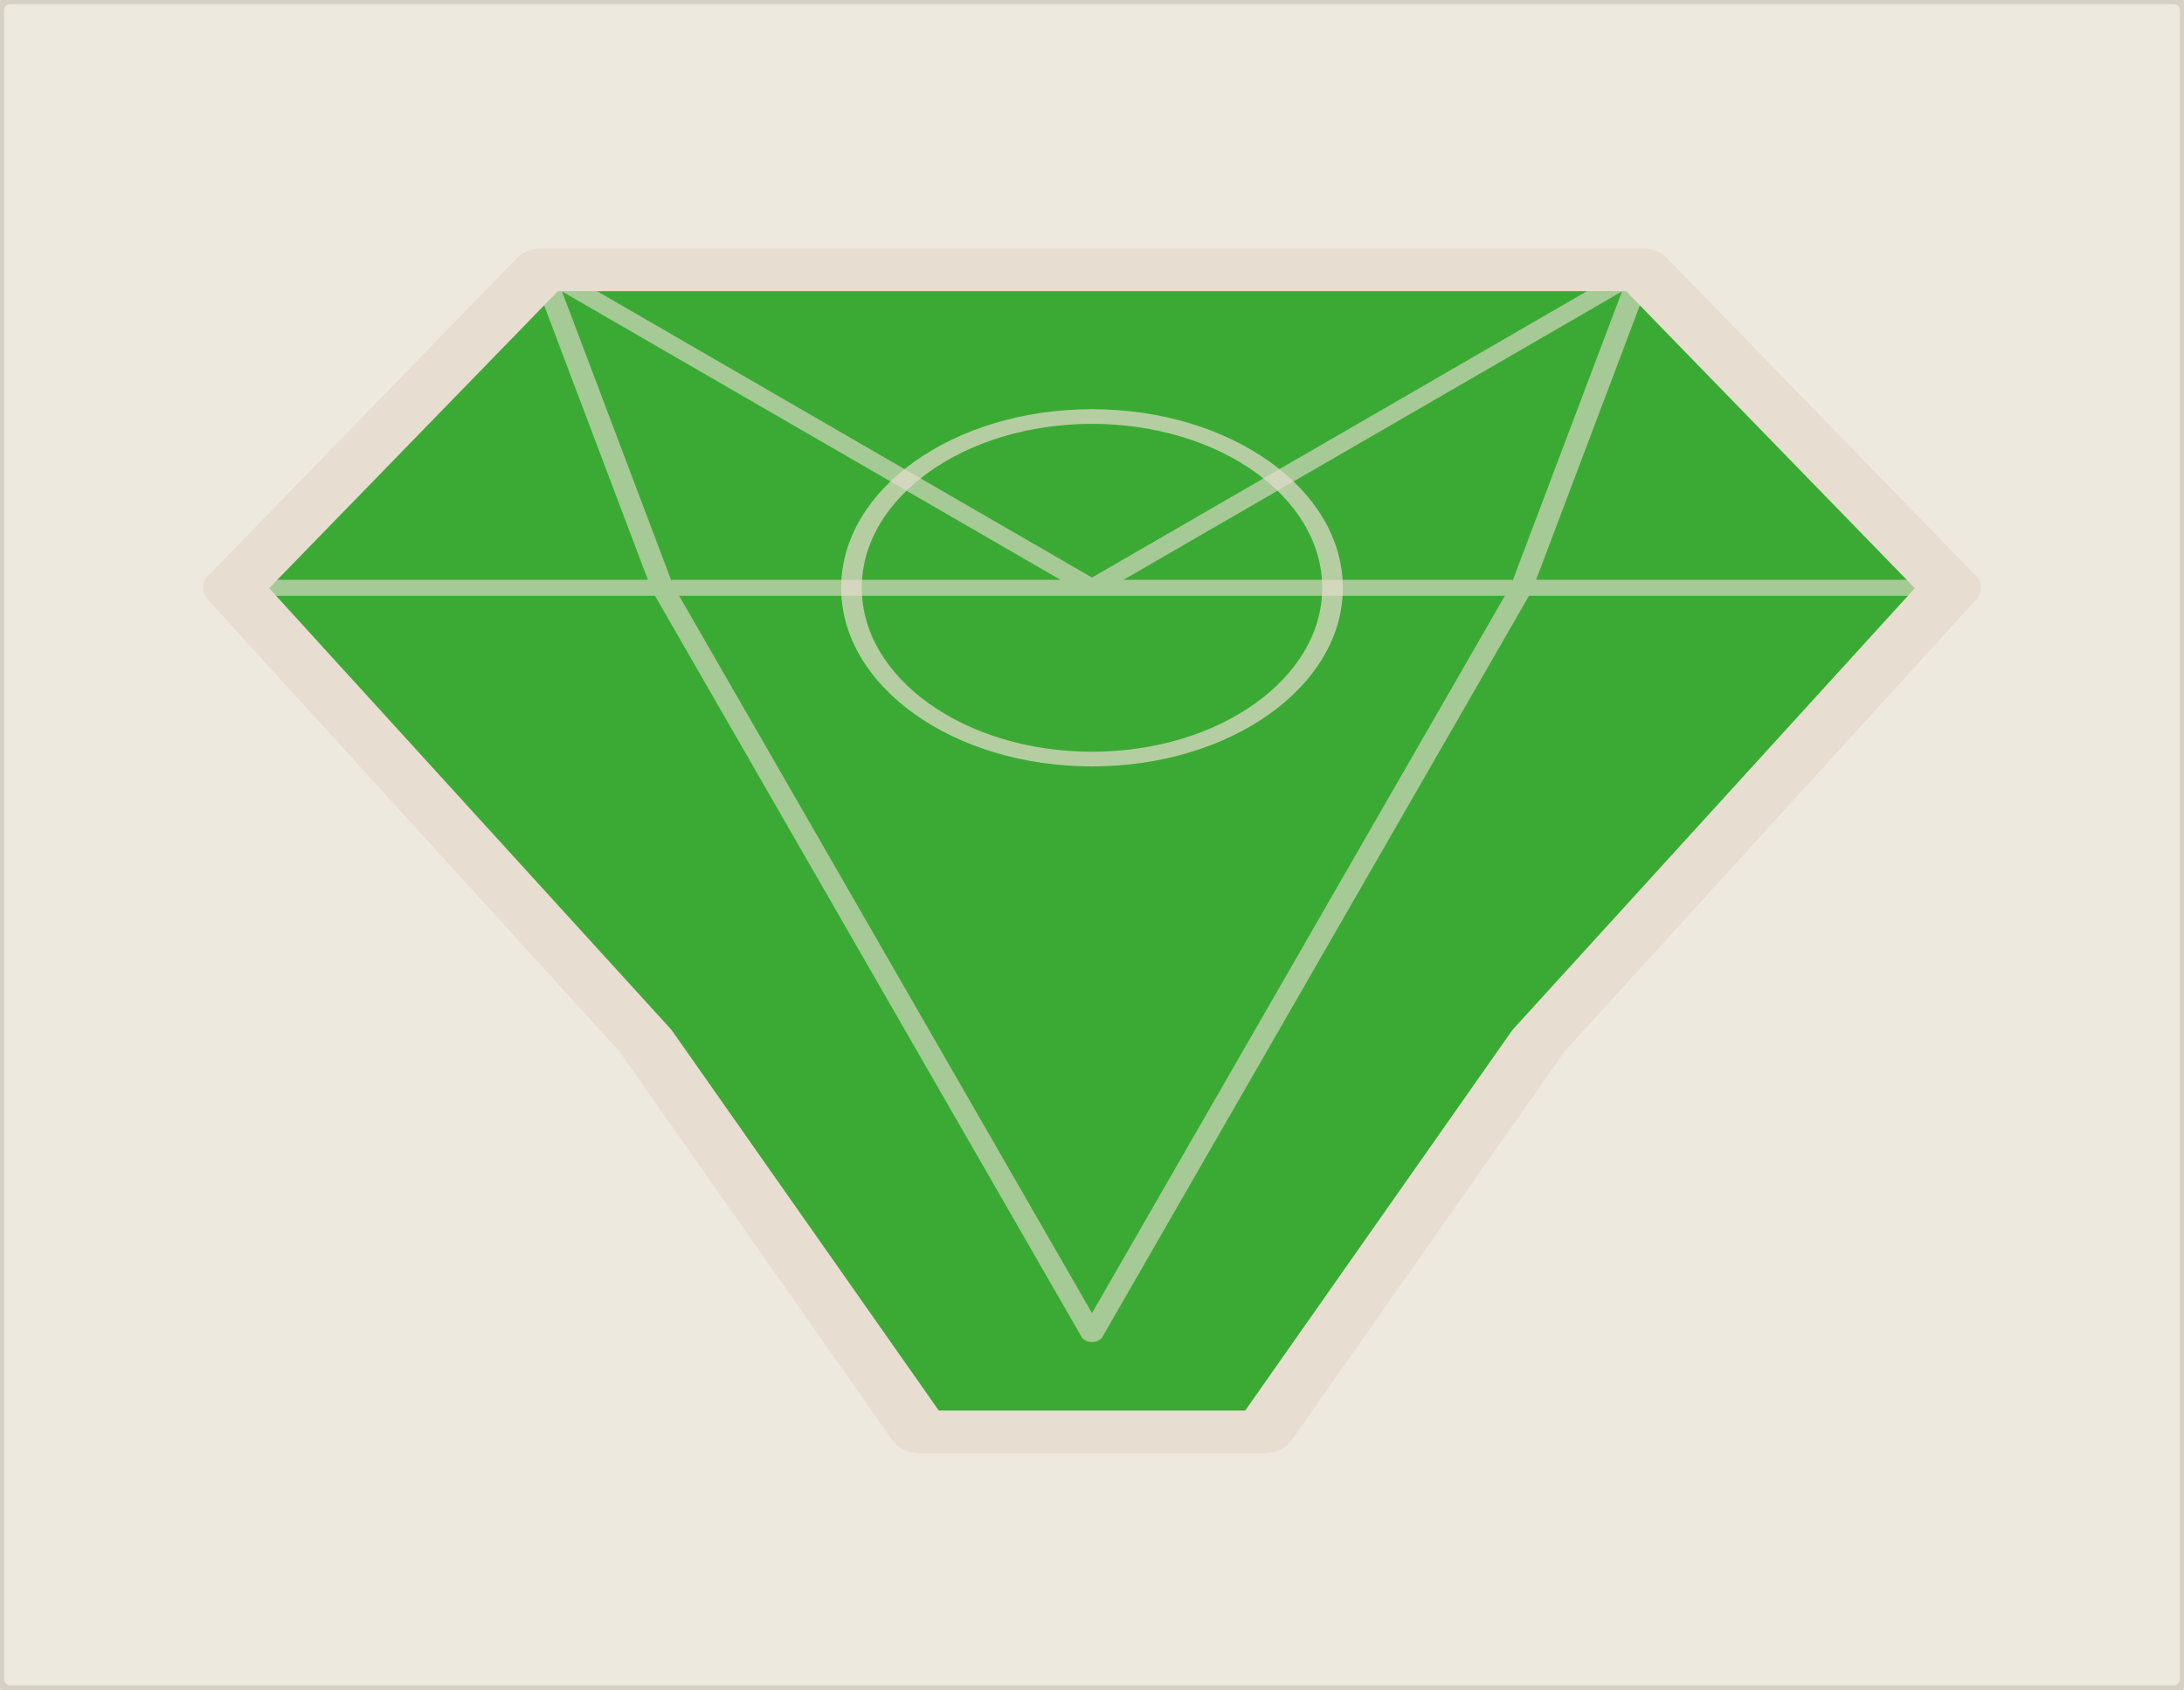
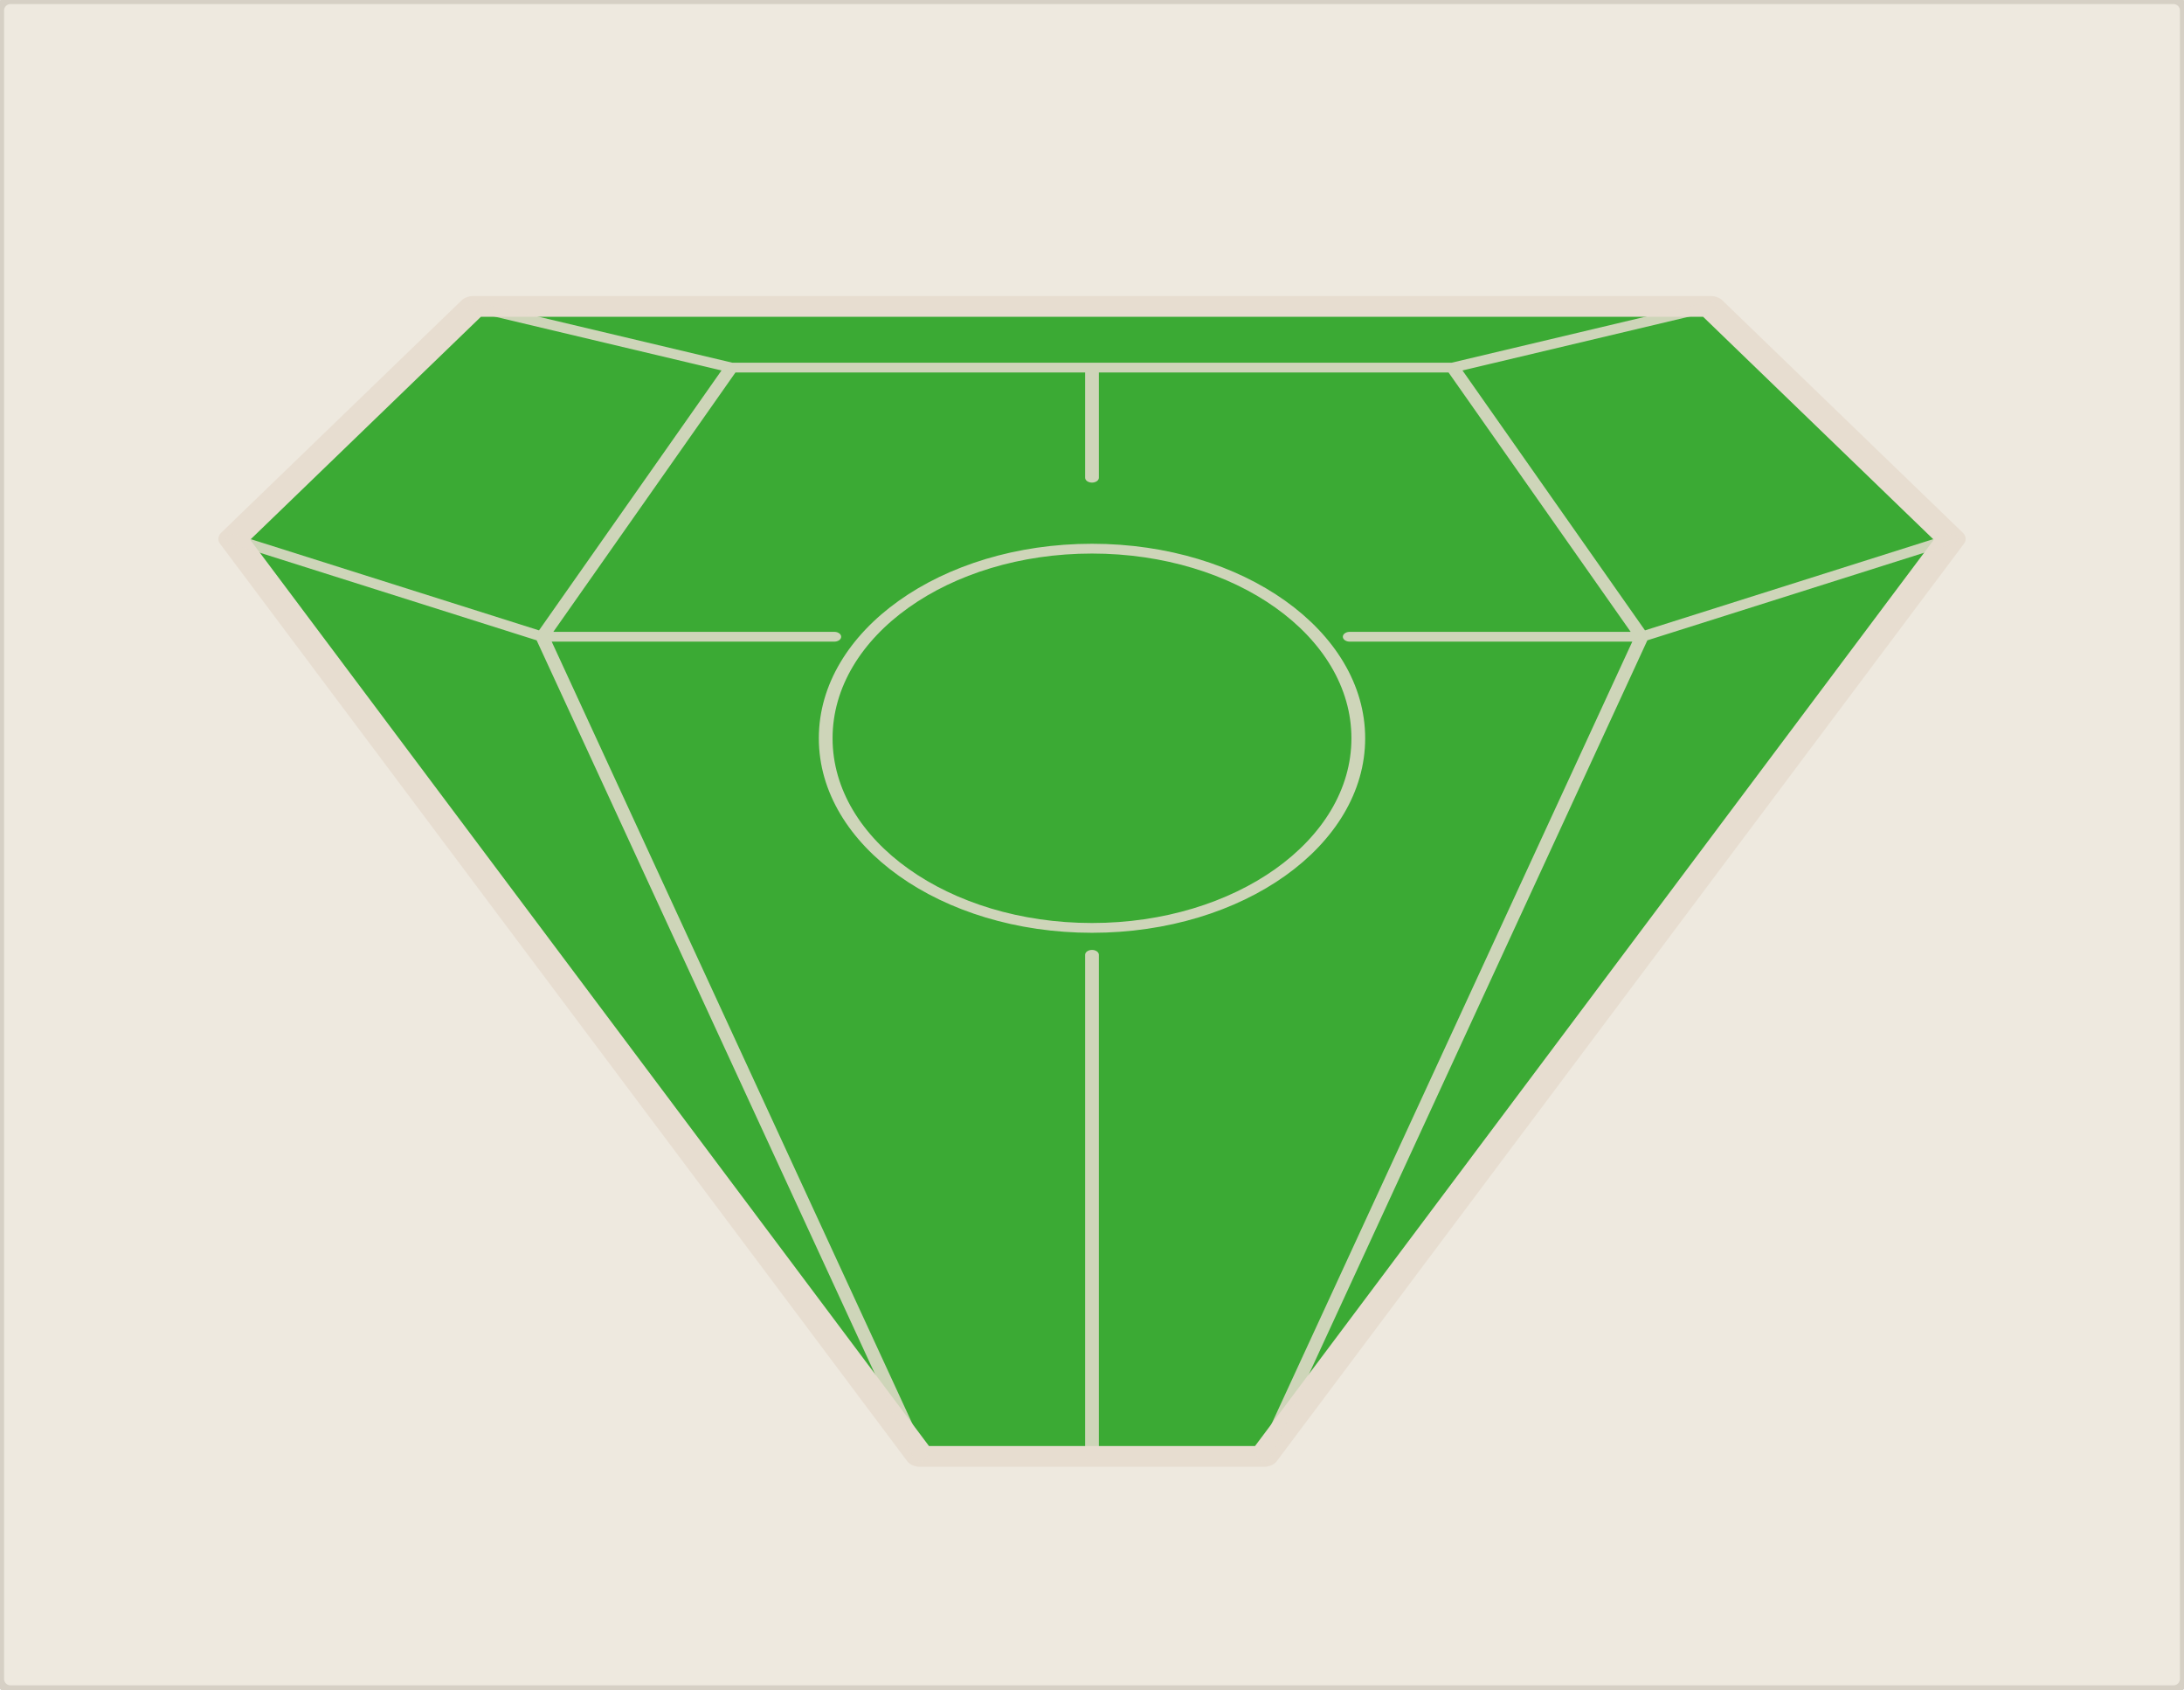
<svg xmlns="http://www.w3.org/2000/svg" width="375mm" height="290mm" viewBox="0 0 37.5 29" role="img" aria-label="Diamanten, gron, bakgrundsskiva">
-   <rect x="0" y="0" width="37.5" height="29" rx="0.18" fill="#eee9df" stroke="#d6d0c5" stroke-width=".14" />
+   <rect width="37.5" height="29" rx=".18" fill="#eee9df" stroke="#d6d0c5" stroke-width=".14" />
  <g transform="translate(4 4) scale(29.5 21)" stroke-linejoin="round" stroke-linecap="round">
-     <path d="M .18 .03 L .82 .03 L 1 .29 L .76 .66 L .60 .98 L .40 .98 L .24 .66 L 0 .29 Z" fill="#3BAA34" stroke="#e7ddd0" stroke-width=".035" />
-     <path d="M .18 .03 L .25 .29 L .5 .9 L .75 .29 L .82 .03 M 0 .29 H1 M.18 .03 L.5 .29 L.82 .03" fill="none" stroke="#e7ddd0" stroke-width=".013" opacity=".62" />
-     <circle cx=".5" cy=".29" r=".14" fill="none" stroke="#e7ddd0" stroke-width=".012" opacity=".7" />
+     <path d="M .14 .06 L .86 .06 L 1 .25 L .60 1 L .40 1 L 0 .25 Z" fill="#3BAA34" stroke="#e7ddd0" stroke-width=".017" />
+     <g fill="none" stroke="#e7ddd0" stroke-width=".008" opacity=".85">
+       <path d="M .14 .06 L .29 .11 L .5 .11 L .71 .11 L .86 .06 M 0 .25 L .18 .33 L .29 .11 M .18 .33 H .35 M .65 .33 H .82 L 1 .25 M .71 .11 L .82 .33 M .18 .33 L .40 1 M .82 .33 L .60 1 M .50 .11 V .20 M .50 .59 V 1" />
+       <circle cx=".5" cy=".413" r=".155" />
+     </g>
  </g>
</svg>
